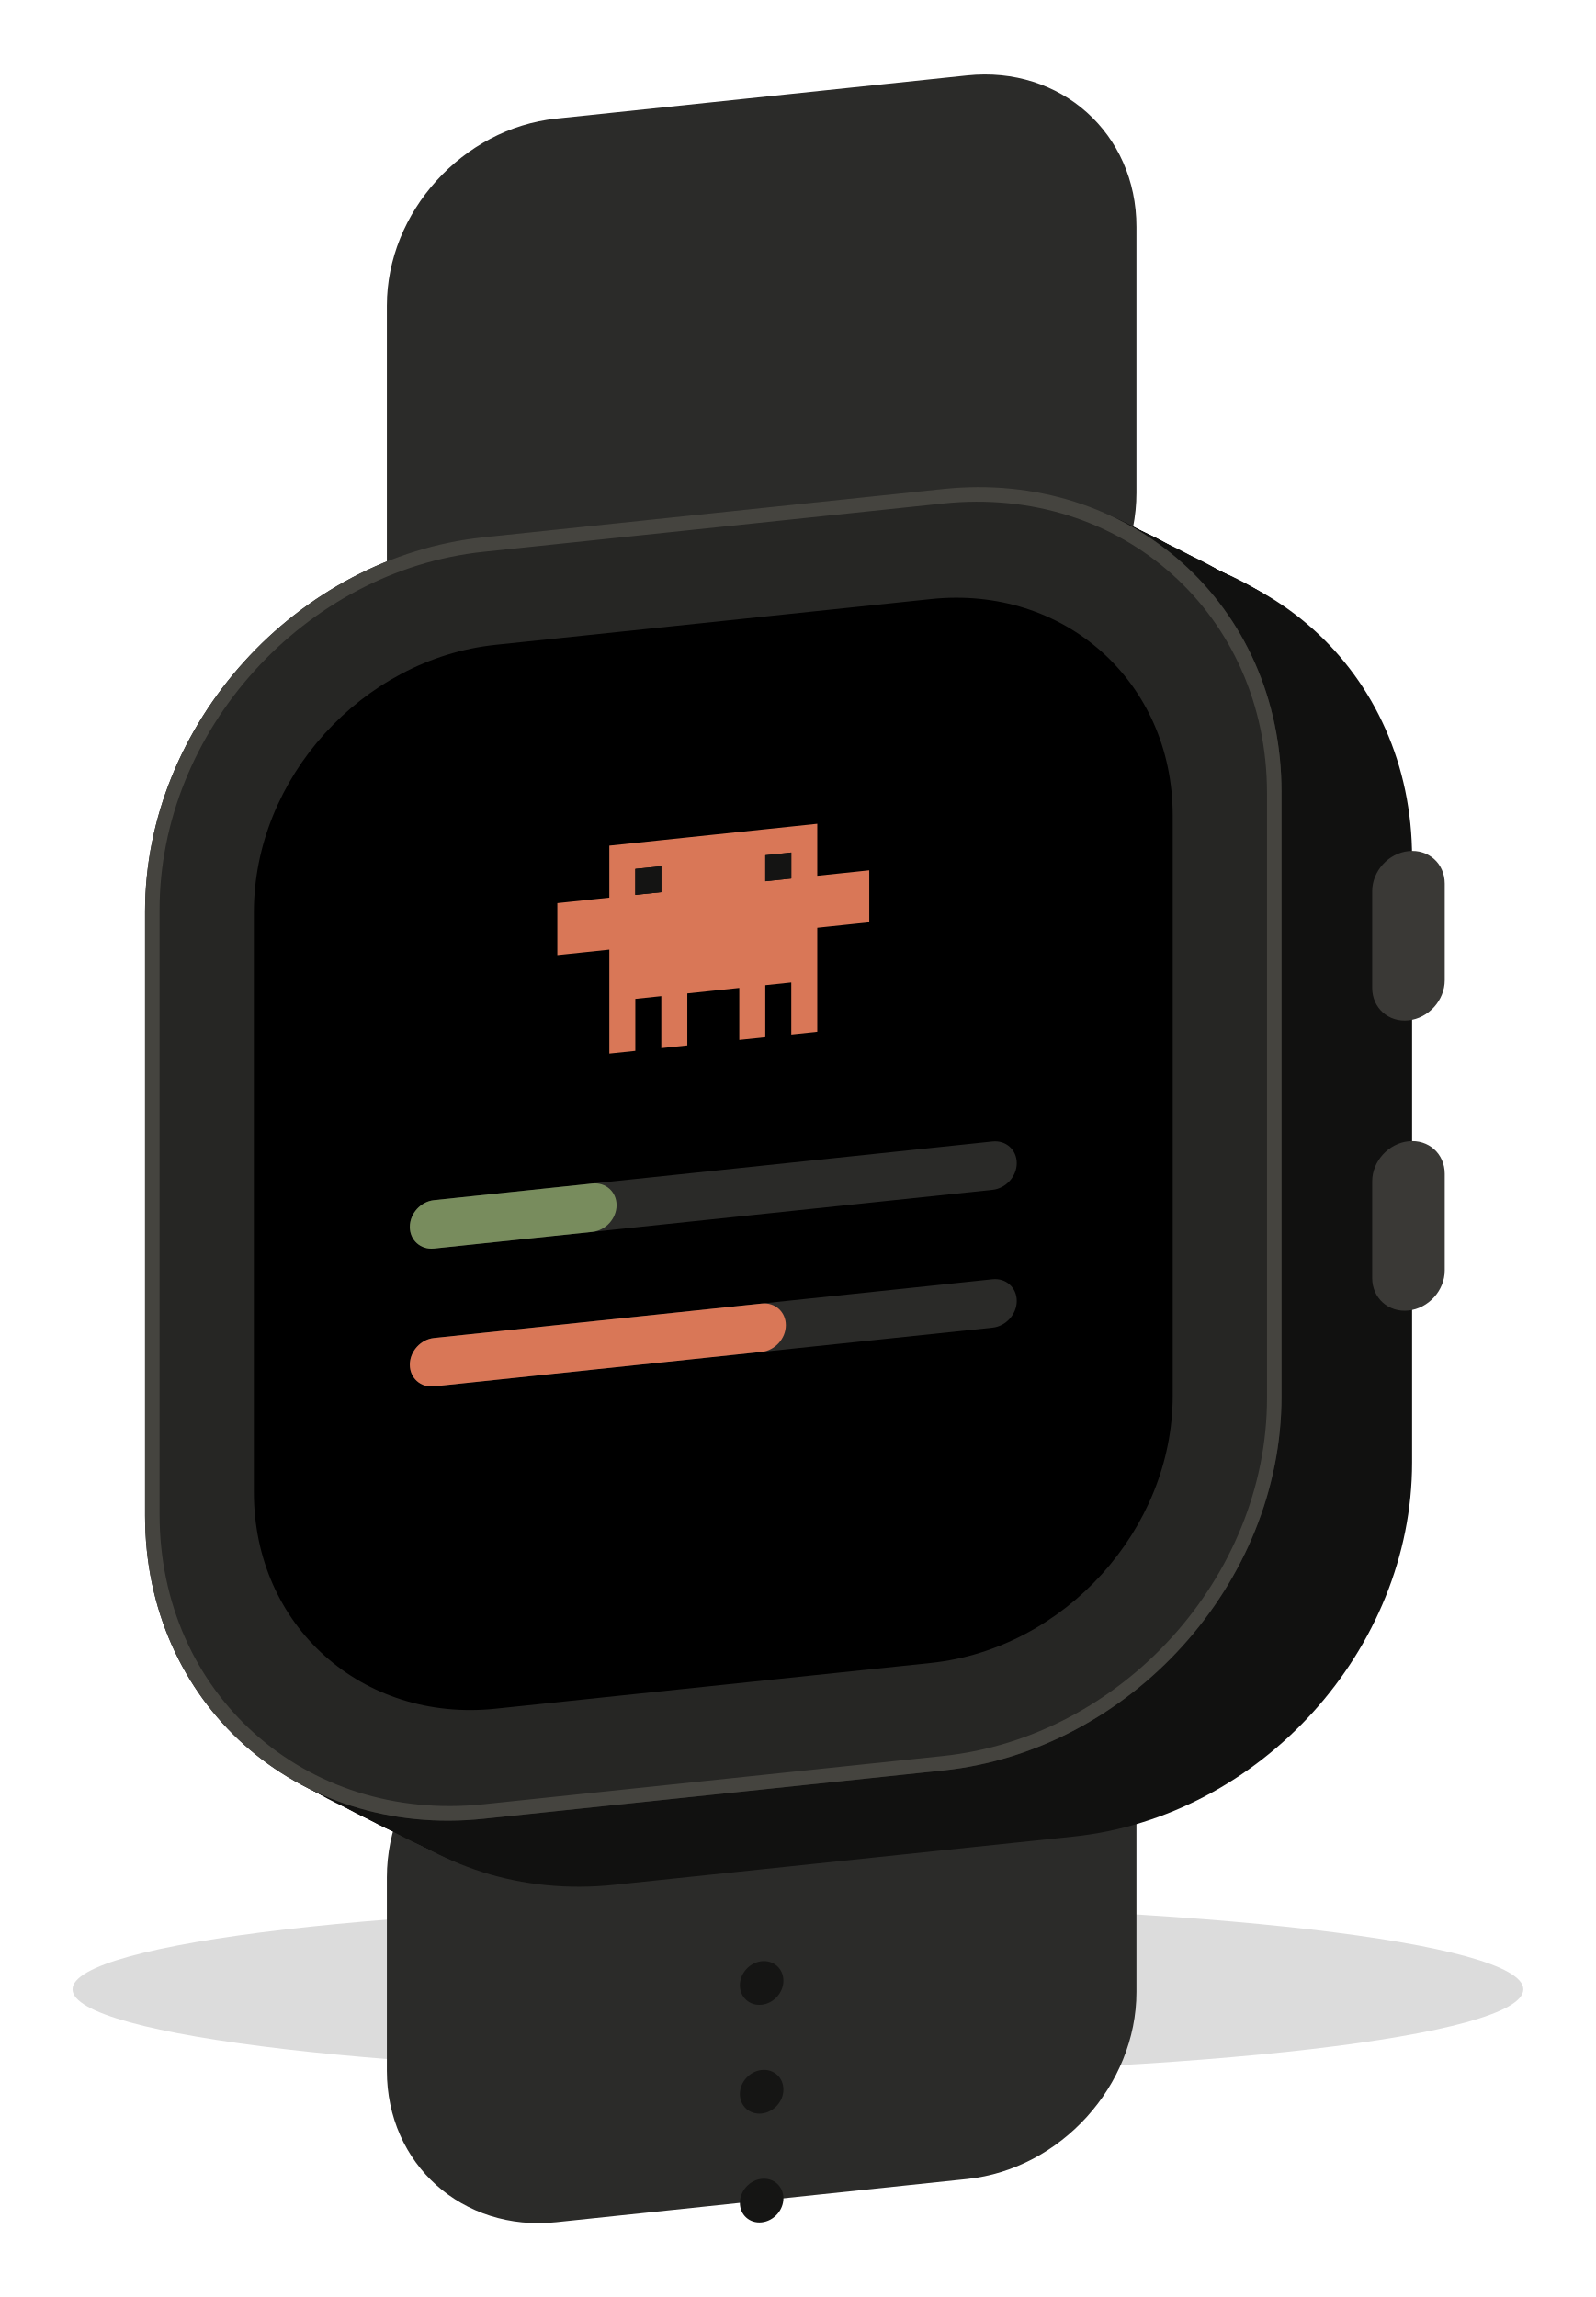
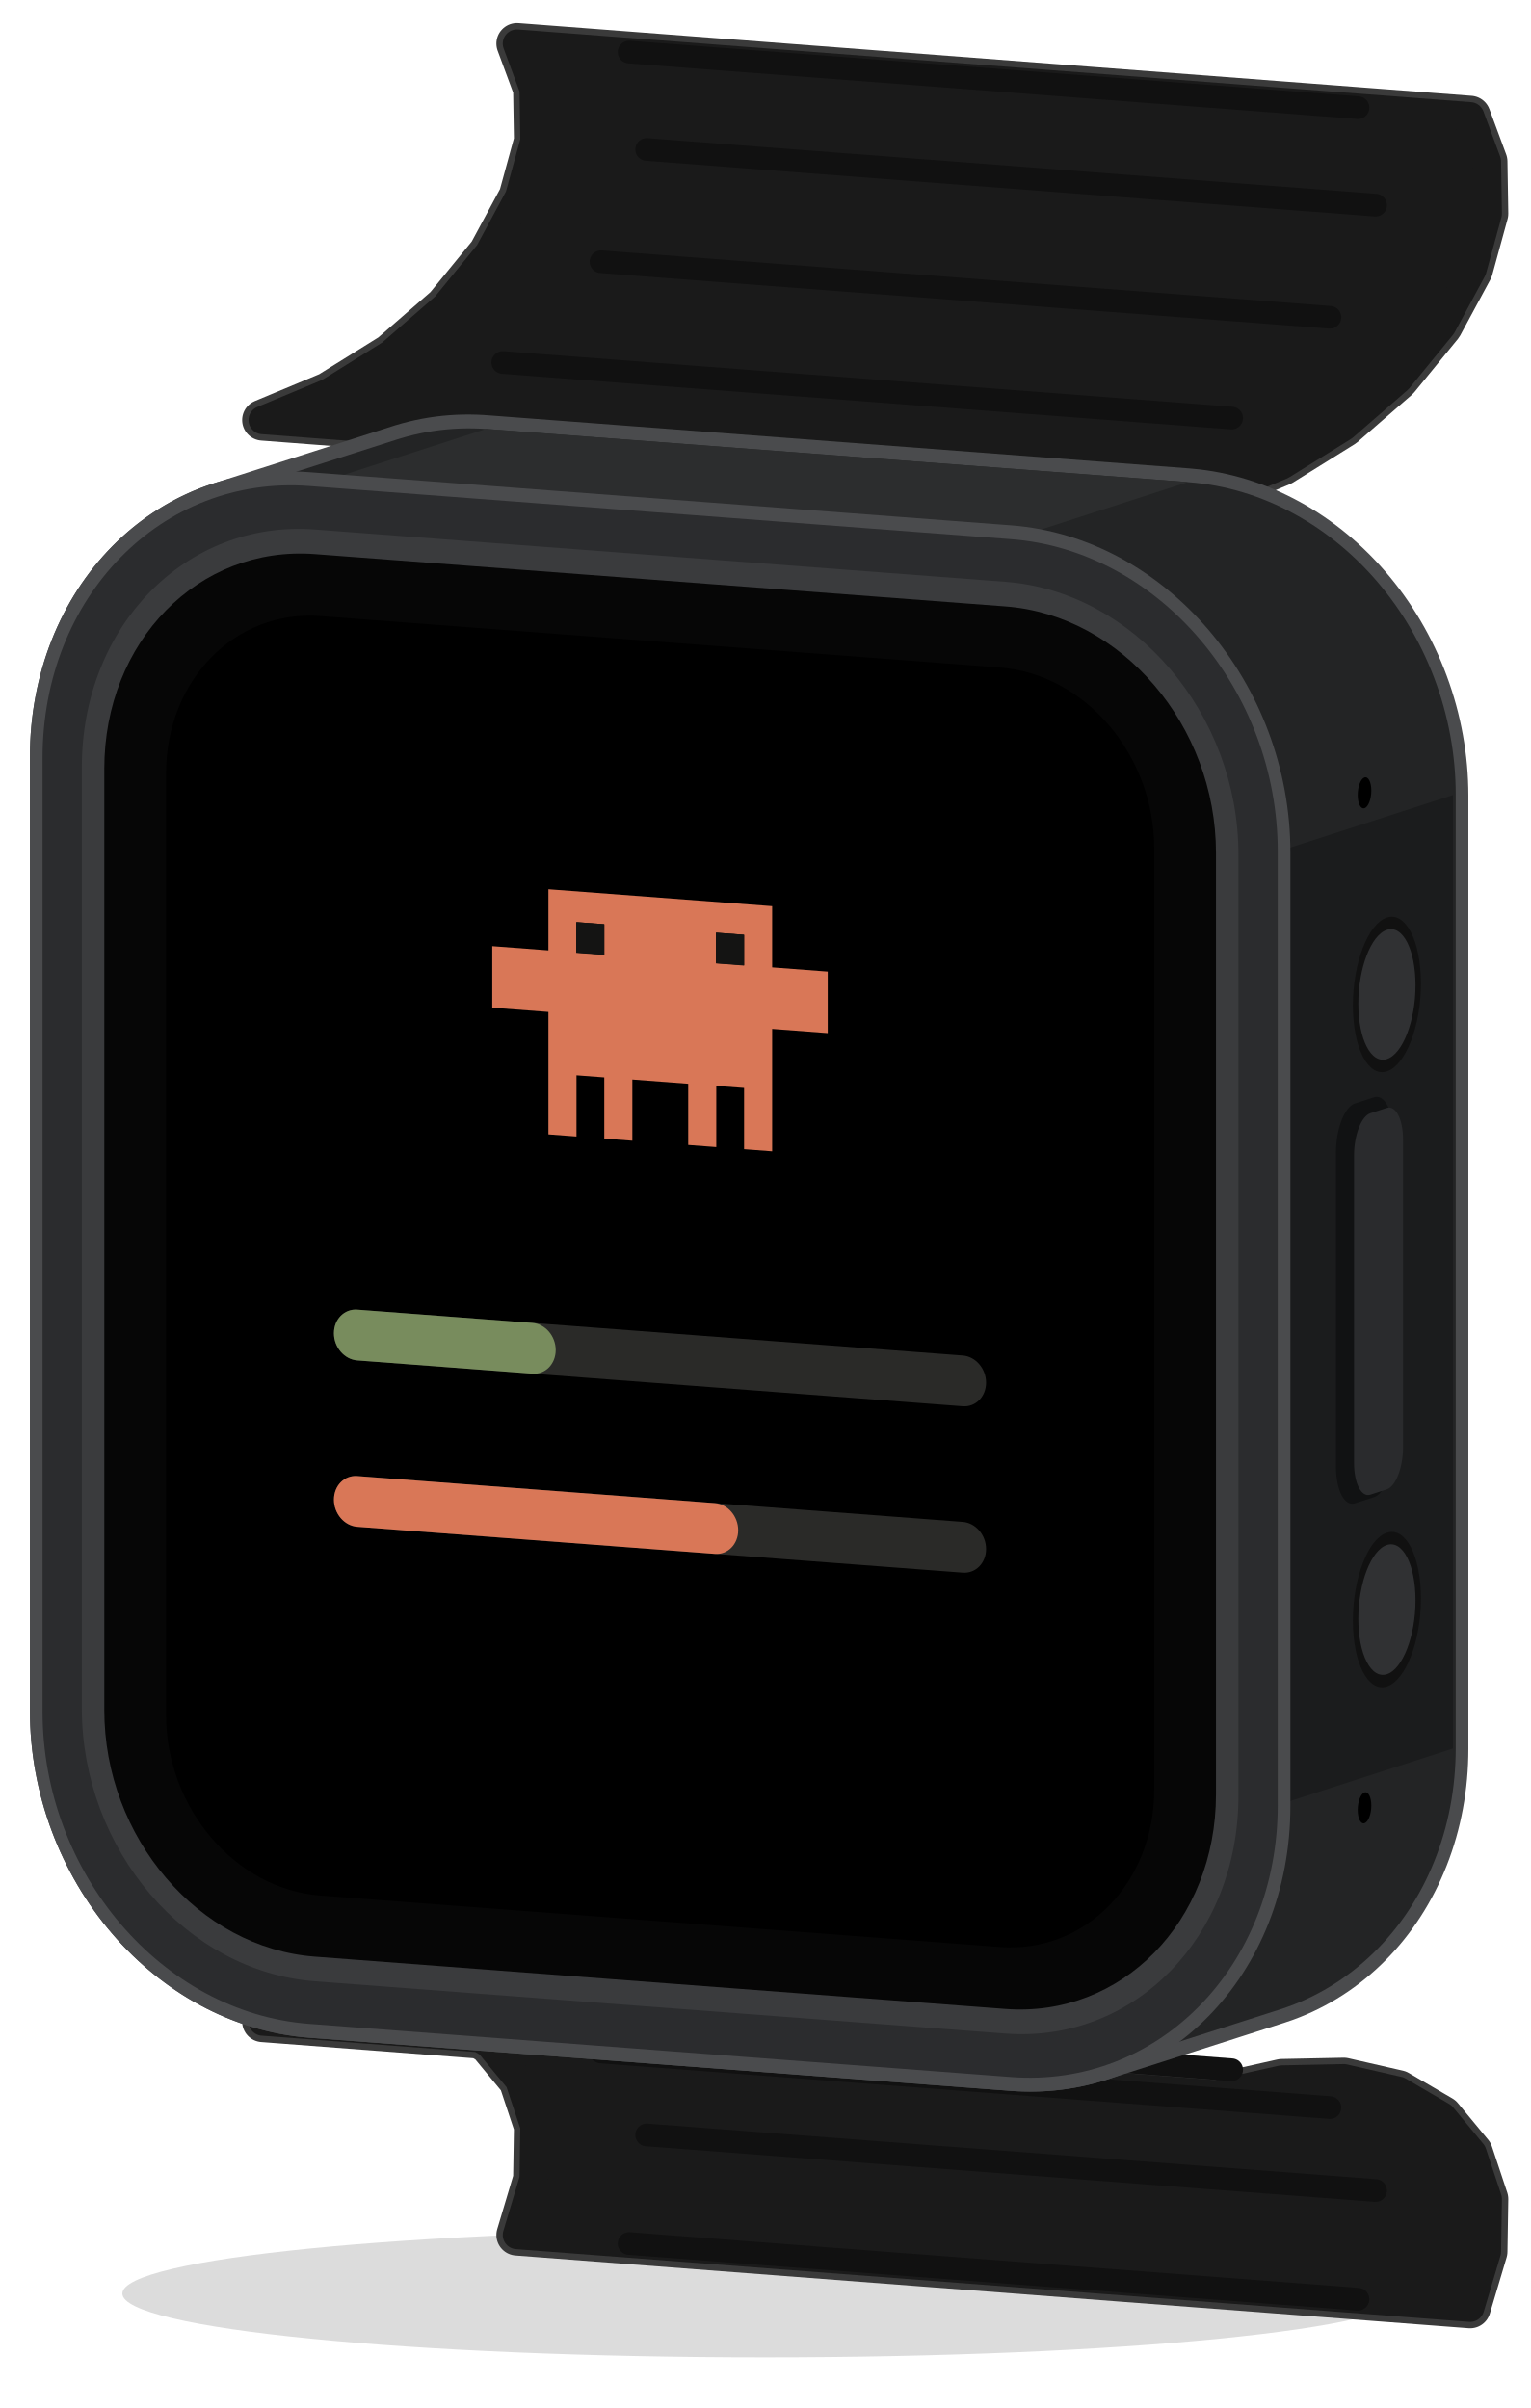
- <svg xmlns="http://www.w3.org/2000/svg" width="132" height="190" viewBox="62.0 -0.4 132.0 189.7">
-   <ellipse cx="128.0" cy="164" rx="60.0" ry="7" fill="#000000" opacity="0.14" />
-   <g transform="translate(120 98) skewY(-6) translate(-120 -98)">
-     <rect x="94.0" y="8.0" width="62.0" height="50.0" rx="14.0" fill="#2b2b29" />
-     <rect x="94.0" y="138.0" width="62.0" height="44.0" rx="14.0" fill="#2b2b29" />
-     <circle cx="125.0" cy="164" r="1.8" fill="#151514" />
-     <circle cx="125.0" cy="173" r="1.8" fill="#151514" />
-     <circle cx="125.0" cy="182" r="1.8" fill="#151514" />
-     <rect x="84.8" y="48.6" width="94.0" height="106.0" rx="28.0" fill="#111110" />
-     <rect x="84.3" y="48.3" width="94.0" height="106.0" rx="28.0" fill="#111110" />
-     <rect x="83.9" y="48.0" width="94.0" height="106.0" rx="28.0" fill="#111110" />
-     <rect x="83.5" y="47.8" width="94.0" height="106.0" rx="28.0" fill="#111110" />
-     <rect x="83.0" y="47.5" width="94.0" height="106.0" rx="28.0" fill="#111110" />
-     <rect x="82.5" y="47.2" width="94.0" height="106.0" rx="28.0" fill="#111110" />
-     <rect x="82.1" y="47.0" width="94.0" height="106.0" rx="28.0" fill="#111110" />
-     <rect x="81.7" y="46.7" width="94.0" height="106.0" rx="28.0" fill="#111110" />
-     <rect x="81.2" y="46.4" width="94.0" height="106.0" rx="28.0" fill="#111110" />
-     <rect x="80.8" y="46.1" width="94.0" height="106.0" rx="28.0" fill="#111110" />
-     <rect x="80.3" y="45.9" width="94.0" height="106.0" rx="28.0" fill="#111110" />
-     <rect x="79.8" y="45.6" width="94.0" height="106.0" rx="28.0" fill="#111110" />
-     <rect x="79.4" y="45.3" width="94.0" height="106.0" rx="28.0" fill="#111110" />
-     <rect x="79.0" y="45.0" width="94.0" height="106.0" rx="28.0" fill="#111110" />
-     <rect x="78.5" y="44.8" width="94.0" height="106.0" rx="28.0" fill="#111110" />
-     <rect x="78.0" y="44.5" width="94.0" height="106.0" rx="28.0" fill="#111110" />
-     <rect x="77.6" y="44.2" width="94.0" height="106.0" rx="28.0" fill="#111110" />
-     <rect x="77.2" y="43.9" width="94.0" height="106.0" rx="28.0" fill="#111110" />
-     <rect x="76.7" y="43.6" width="94.0" height="106.0" rx="28.0" fill="#111110" />
-     <rect x="76.2" y="43.4" width="94.0" height="106.0" rx="28.0" fill="#111110" />
-     <rect x="75.8" y="43.1" width="94.0" height="106.0" rx="28.0" fill="#111110" />
-     <rect x="75.3" y="42.8" width="94.0" height="106.0" rx="28.0" fill="#111110" />
-     <rect x="74.9" y="42.5" width="94.0" height="106.0" rx="28.0" fill="#111110" />
-     <rect x="74.5" y="42.3" width="94.0" height="106.0" rx="28.0" fill="#111110" />
-     <rect x="74.0" y="42.0" width="94.0" height="106.0" rx="28.0" fill="#262624" />
-     <rect x="74.6" y="42.6" width="92.8" height="104.8" rx="27.4" fill="none" stroke="#45443f" stroke-width="1.2" />
-     <rect x="175.5" y="76.0" width="6.0" height="14.0" rx="3.0" fill="#3a3936" />
-     <rect x="175.5" y="100.0" width="6.0" height="14.0" rx="3.0" fill="#3a3936" />
-     <rect x="83.0" y="51.0" width="76.0" height="88.0" rx="20.0" fill="#000000" />
-     <path d="M112.40 68.60h2.15v2.15h-2.15zM114.55 68.60h2.15v2.15h-2.15zM116.70 68.60h2.15v2.15h-2.15zM118.85 68.60h2.15v2.15h-2.15zM121.00 68.60h2.15v2.15h-2.15zM123.15 68.60h2.15v2.15h-2.15zM125.30 68.60h2.15v2.15h-2.15zM127.45 68.60h2.15v2.15h-2.15zM112.40 70.75h2.15v2.15h-2.15zM116.70 70.75h2.15v2.15h-2.15zM118.85 70.75h2.15v2.15h-2.15zM121.00 70.75h2.15v2.15h-2.15zM123.15 70.75h2.15v2.15h-2.15zM127.45 70.75h2.15v2.15h-2.15zM108.10 72.90h2.15v2.15h-2.15zM110.25 72.90h2.15v2.15h-2.15zM112.40 72.90h2.15v2.15h-2.15zM114.55 72.90h2.15v2.15h-2.15zM116.70 72.90h2.15v2.15h-2.15zM118.85 72.90h2.15v2.15h-2.15zM121.00 72.90h2.15v2.15h-2.15zM123.15 72.90h2.15v2.15h-2.15zM125.30 72.90h2.15v2.15h-2.15zM127.45 72.90h2.15v2.15h-2.15zM129.60 72.90h2.15v2.15h-2.15zM131.75 72.90h2.15v2.15h-2.15zM108.10 75.05h2.15v2.15h-2.15zM110.25 75.05h2.15v2.15h-2.15zM112.40 75.05h2.15v2.15h-2.15zM114.55 75.05h2.15v2.15h-2.15zM116.70 75.05h2.15v2.15h-2.15zM118.85 75.05h2.15v2.15h-2.15zM121.00 75.05h2.15v2.15h-2.15zM123.15 75.05h2.15v2.15h-2.15zM125.30 75.05h2.15v2.15h-2.15zM127.45 75.05h2.15v2.15h-2.15zM129.60 75.05h2.15v2.15h-2.15zM131.75 75.05h2.15v2.15h-2.15zM112.40 77.20h2.15v2.15h-2.15zM114.55 77.20h2.15v2.15h-2.15zM116.70 77.20h2.15v2.15h-2.15zM118.85 77.20h2.15v2.15h-2.15zM121.00 77.20h2.15v2.15h-2.15zM123.15 77.20h2.15v2.15h-2.15zM125.30 77.20h2.15v2.15h-2.15zM127.45 77.20h2.15v2.15h-2.15zM112.40 79.35h2.15v2.15h-2.15zM114.55 79.35h2.15v2.15h-2.15zM116.70 79.35h2.15v2.15h-2.15zM118.85 79.35h2.15v2.15h-2.15zM121.00 79.35h2.15v2.15h-2.15zM123.15 79.35h2.15v2.15h-2.15zM125.30 79.35h2.15v2.15h-2.15zM127.45 79.35h2.15v2.15h-2.15zM112.40 81.50h2.15v2.15h-2.15zM116.70 81.50h2.15v2.15h-2.15zM123.15 81.50h2.15v2.15h-2.15zM127.45 81.50h2.15v2.15h-2.15zM112.40 83.65h2.15v2.15h-2.15zM116.70 83.65h2.15v2.15h-2.15zM123.15 83.65h2.15v2.15h-2.15zM127.45 83.65h2.15v2.15h-2.15z" fill="#d97757" />
-     <path d="M114.55 70.75h2.15v2.15h-2.15zM125.30 70.75h2.15v2.15h-2.15z" fill="#141413" />
-     <rect x="95.9" y="96.4" width="50.2" height="4.0" rx="2.0" fill="#2a2a28" />
-     <rect x="95.9" y="96.4" width="17.1" height="4.0" rx="2.0" fill="#788c5d" />
-     <rect x="95.9" y="107.8" width="50.2" height="4.0" rx="2.0" fill="#2a2a28" />
-     <rect x="95.9" y="107.8" width="31.1" height="4.0" rx="2.0" fill="#d97757" />
+ <svg xmlns="http://www.w3.org/2000/svg" width="108" height="170" viewBox="-46.5 -90.43 107.93 169.74">
+   <ellipse cx="7.46" cy="71.31" rx="45.33" ry="4.5" fill="#000" opacity="0.14" />
+   <path d="M-27.97 -60.87 L-23.32 -62.81 L-18.95 -65.53 L-15.1 -68.88 L-12.02 -72.65 L-9.88 -76.62 L-8.8 -80.56 L-8.86 -84.24 L-10.04 -87.43 L57.19 -82.3 L58.37 -79.11 L58.43 -75.43 L57.35 -71.49 L55.21 -67.52 L52.13 -63.75 L48.28 -60.4 L43.91 -57.68 L39.26 -55.74Z" fill="#3a3a3a" stroke="#3a3a3a" stroke-width="2.9" stroke-linejoin="round" />
+   <path d="M-27.97 -60.87 L-23.32 -62.81 L-18.95 -65.53 L-15.1 -68.88 L-12.02 -72.65 L-9.88 -76.62 L-8.8 -80.56 L-8.86 -84.24 L-10.04 -87.43 L57.19 -82.3 L58.37 -79.11 L58.43 -75.43 L57.35 -71.49 L55.21 -67.52 L52.13 -63.75 L48.28 -60.4 L43.91 -57.68 L39.26 -55.74Z" fill="#1a1a1a" stroke="#1a1a1a" stroke-width="2" stroke-linejoin="round" />
+   <path d="M-11.04 -64.93 L40.37 -61.01" stroke="#111111" stroke-width="1.6" stroke-linecap="round" />
+   <path d="M-4.11 -72.04 L47.3 -68.12" stroke="#111111" stroke-width="1.6" stroke-linecap="round" />
+   <path d="M-0.89 -79.96 L50.52 -76.03" stroke="#111111" stroke-width="1.6" stroke-linecap="round" />
+   <path d="M-2.13 -86.83 L49.28 -82.91" stroke="#111111" stroke-width="1.6" stroke-linecap="round" />
+   <path d="M-27.97 52.12 L-23.32 51.08 L-18.95 50.99 L-15.1 51.87 L-12.02 53.67 L-9.88 56.26 L-8.8 59.51 L-8.86 63.23 L-10.04 67.18 L57.19 72.31 L58.37 68.35 L58.43 64.64 L57.35 61.39 L55.21 58.8 L52.13 57 L48.28 56.12 L43.91 56.21 L39.26 57.25Z" fill="#3a3a3a" stroke="#3a3a3a" stroke-width="2.9" stroke-linejoin="round" />
+   <path d="M-27.97 52.12 L-23.32 51.08 L-18.95 50.99 L-15.1 51.87 L-12.02 53.67 L-9.88 56.26 L-8.8 59.51 L-8.86 63.23 L-10.04 67.18 L57.19 72.31 L58.37 68.35 L58.43 64.64 L57.35 61.39 L55.21 58.8 L52.13 57 L48.28 56.12 L43.91 56.21 L39.26 57.25Z" fill="#1a1a1a" stroke="#1a1a1a" stroke-width="2" stroke-linejoin="round" />
+   <path d="M-11.04 51.6 L40.37 55.52" stroke="#111111" stroke-width="1.6" stroke-linecap="round" />
+   <path d="M-4.11 54.27 L47.3 58.19" stroke="#111111" stroke-width="1.6" stroke-linecap="round" />
+   <path d="M-0.89 60.12 L50.52 64.04" stroke="#111111" stroke-width="1.6" stroke-linecap="round" />
+   <path d="M-2.13 67.78 L49.28 71.71" stroke="#111111" stroke-width="1.6" stroke-linecap="round" />
+   <g transform="matrix(1.98 0.15 0 2.17 -43.5 -57.64)">
+     <path d="M9.5 9.5 L15.84 7.21 L40.84 7.21 L40.84 38.21 L34.5 40.5 L9.5 40.5Z" fill="#4a4b4d" stroke="#4a4b4d" stroke-width="19.9" stroke-linejoin="round" />
+     <path d="M9.5 9.5 L15.84 7.21 L40.84 7.21 L40.84 38.21 L34.5 40.5 L9.5 40.5Z" fill="#232425" stroke="#232425" stroke-width="19" stroke-linejoin="round" />
+   </g>
+   <g transform="matrix(1.98 0.15 0.96 -0.31 -43.5 -57.64)">
+     <rect x="9.5" y="0" width="25" height="13" rx="0" fill="#2c2d2e" />
+   </g>
+   <g transform="matrix(0.96 -0.31 0 2.17 43.5 -51)">
+     <rect x="0" y="9.5" width="13" height="31" rx="0" fill="#1b1c1d" />
+   </g>
+   <g transform="matrix(0.96 -0.31 0 2.17 45.08 -50.88)">
+     <circle cx="6.5" cy="15" r="2.3" fill="#303133" />
+   </g>
+   <g transform="matrix(0.96 -0.31 0 2.17 45.08 -50.88)">
+     <circle cx="6.5" cy="15" r="2.3" fill="none" stroke="#111" stroke-width="0.4" />
+   </g>
+   <g transform="matrix(0.96 -0.31 0 2.17 45.08 -50.88)">
+     <circle cx="6.5" cy="35" r="2.3" fill="#303133" />
+   </g>
+   <g transform="matrix(0.96 -0.31 0 2.17 45.08 -50.88)">
+     <circle cx="6.5" cy="35" r="2.3" fill="none" stroke="#111" stroke-width="0.4" />
+   </g>
+   <g transform="matrix(0.96 -0.31 0 2.17 43.5 -51)">
+     <rect x="4.4" y="18.5" width="4.2" height="13" rx="1.4" fill="#111213" />
+   </g>
+   <g transform="matrix(0.96 -0.31 0 2.17 44.49 -50.93)">
+     <rect x="4.7" y="18.8" width="3.6" height="12.4" rx="1.2" fill="#2a2b2d" />
+   </g>
+   <g transform="matrix(0.96 -0.31 0 2.17 43.5 -51)">
+     <circle cx="6.5" cy="8.5" r="0.5" fill="#000" />
+   </g>
+   <g transform="matrix(0.96 -0.31 0 2.17 43.5 -51)">
+     <circle cx="6.5" cy="41.5" r="0.5" fill="#000" />
+   </g>
+   <g transform="matrix(1.98 0.15 0 2.17 -43.5 -57.64)">
+     <rect x="-0.45" y="-0.45" width="44.9" height="50.9" rx="9.95" fill="#4a4b4d" />
+     <rect x="0" y="0" width="44" height="50" rx="9.5" fill="#2b2c2e" />
+     <rect x="1.4" y="1.4" width="41.2" height="47.2" rx="8.3" fill="#3a3b3d" />
+     <rect x="2.2" y="2.2" width="39.6" height="45.6" rx="7.5" fill="#060606" />
+     <rect x="4.4" y="4.2" width="35.2" height="41.6" rx="5.5" fill="#000000" />
+     <path d="M18.02 12.52h7.97v1h-7.97zM18.02 13.52h1v1h-1zM20.01 13.52h3.98v1h-3.98zM24.99 13.52h1v1h-1zM16.02 14.51h11.95v1h-11.95zM16.02 15.51h11.95v1h-11.95zM18.02 16.5h7.97v1h-7.97zM18.02 17.5h7.97v1h-7.97zM18.02 18.5h1v1h-1zM20.01 18.5h1v1h-1zM23 18.5h1v1h-1zM24.99 18.5h1v1h-1zM18.02 19.49h1v1h-1zM20.01 19.49h1v1h-1zM23 19.49h1v1h-1zM24.99 19.49h1v1h-1z" fill="#d97757" />
+     <path d="M19.01 13.52h1v1h-1zM23.99 13.52h1v1h-1z" fill="#141413" />
+     <rect x="10.38" y="26.66" width="23.23" height="1.65" rx="0.83" fill="#2a2a28" />
+     <rect x="10.38" y="26.66" width="7.9" height="1.65" rx="0.83" fill="#788c5d" />
+     <rect x="10.38" y="32.07" width="23.23" height="1.65" rx="0.83" fill="#2a2a28" />
+     <rect x="10.38" y="32.07" width="14.4" height="1.65" rx="0.83" fill="#d97757" />
  </g>
</svg>
